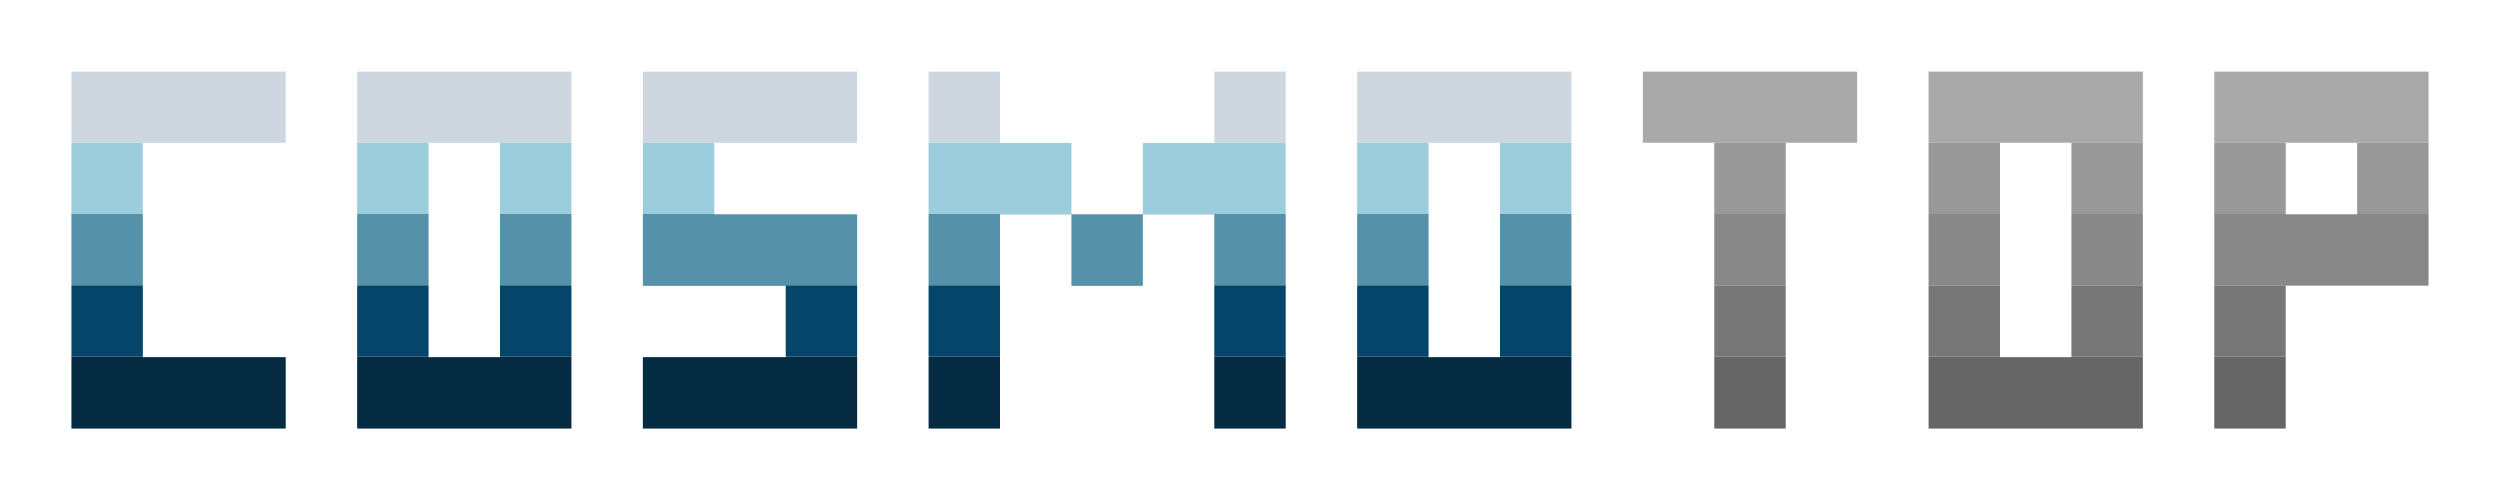
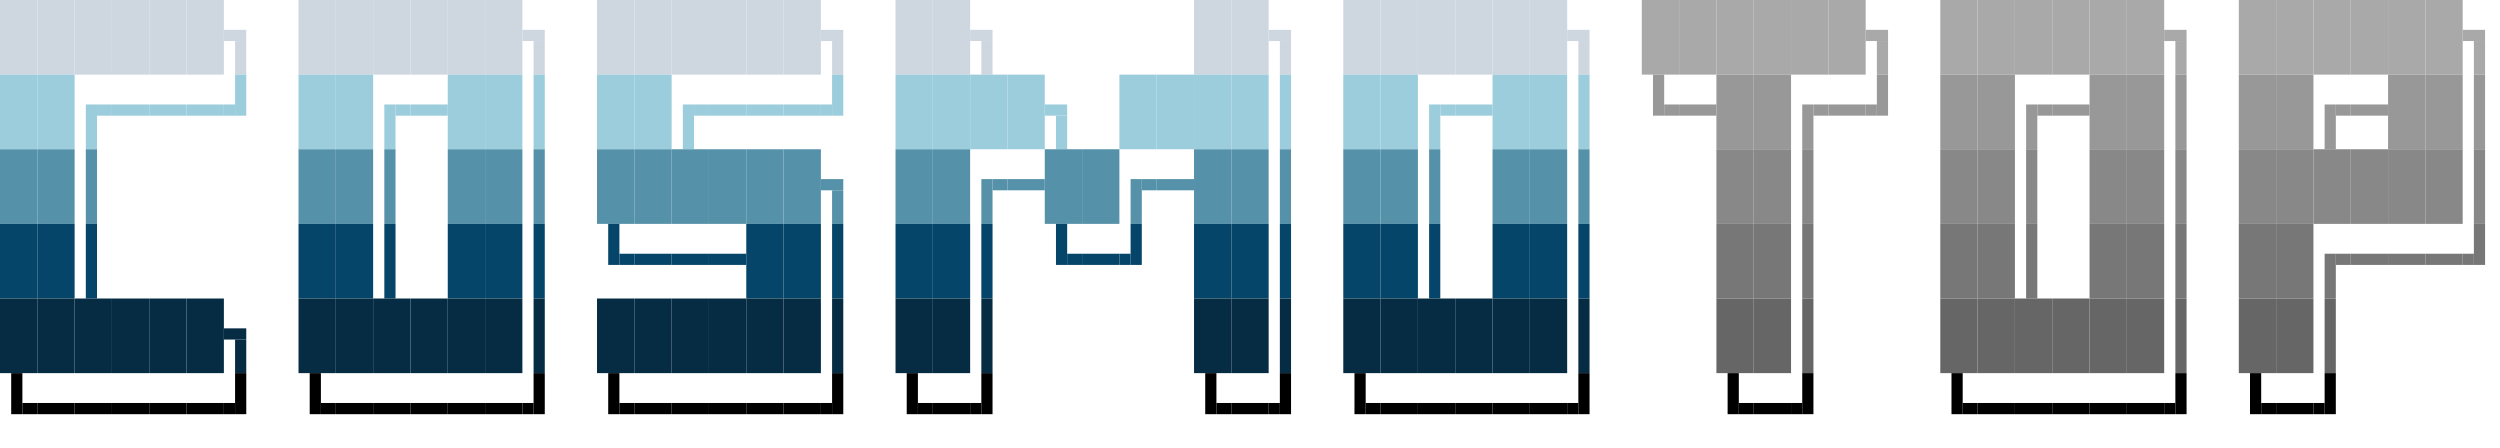
- <svg xmlns="http://www.w3.org/2000/svg" width="700" height="140">
-   <defs>
-     <pattern id="space-stripes" width="340" height="120" patternUnits="userSpaceOnUse">
-       <rect y="20" width="340" height="20" fill="#ced7e0" />
-       <rect y="40" width="340" height="20" fill="#9ccddc" />
-       <rect y="60" width="340" height="20" fill="#5591a9" />
-       <rect y="80" width="340" height="20" fill="#054569" />
-       <rect y="100" width="340" height="20" fill="#062c43" />
-     </pattern>
-     <pattern id="gray-stripes" width="340" height="120" patternUnits="userSpaceOnUse">
-       <rect y="20" width="340" height="20" fill="#A9A9A9" />
-       <rect y="40" width="340" height="20" fill="#989898" />
-       <rect y="60" width="340" height="20" fill="#888888" />
-       <rect y="80" width="340" height="20" fill="#777777" />
-       <rect y="100" width="340" height="20" fill="#666666" />
-     </pattern>
-   </defs>
-   <path d="M20,20 H80 V40 H40 V100 H20 Z M20,100 H80 V120 H20 Z" fill="url(#space-stripes)" />
-   <path d="M100,20 H160 V40 H100 Z M100,40 H120 V100 H100 Z M140,40 H160 V100 H140 Z M100,100 H160 V120 H100" fill="url(#space-stripes)" />
-   <path d="M180,20 H240 V40 H180 Z M180,40 H200 V80 H180 Z M200,60 H220 V80 H200 Z M180,100 H220 V60 H240 V120 H180" fill="url(#space-stripes)" />
-   <path d="M260,20 H280 V120 H260 Z M280,40 H300 V60 H280 Z M300,60 H320 V80 H300 Z M320,40 H340 V60 H320 Z M340,20 H360 V120 H340" fill="url(#space-stripes)" />
-   <path d="M380,20 H440 V40 H380 Z M380,40 H400 V100 H380 Z M420,40 H440 V100 H420 Z M380,100 H440 V120 H380" fill="url(#space-stripes)" />
-   <path d="M460,20 H520 V40 H500 V120 H480 V40 H460 V20 Z" fill="url(#gray-stripes)" />
-   <path d="M540,20 H600 V40 H540 Z M540,40 H560 V100 H540 Z M580,40 H600 V100 H580 Z M540,100 H600 V120 H540" fill="url(#gray-stripes)" />
-   <path d="M620,20 H680 V80 H660 V40 H620 V20 Z M620,40 H640 V120 H620 Z M640,60 H660 V80 H640" fill="url(#gray-stripes)" />
+ <svg xmlns="http://www.w3.org/2000/svg" width="670" height="120">
+   <rect x="0" y="0" width="10" height="20" fill="#ced7e0" />
+   <rect x="10" y="0" width="10" height="20" fill="#ced7e0" />
+   <rect x="20" y="0" width="10" height="20" fill="#ced7e0" />
+   <rect x="30" y="0" width="10" height="20" fill="#ced7e0" />
+   <rect x="40" y="0" width="10" height="20" fill="#ced7e0" />
+   <rect x="50" y="0" width="10" height="20" fill="#ced7e0" />
+   <rect x="60" y="8" width="6" height="3" fill="#ced7e0" />
+   <rect x="63" y="11" width="3" height="9" fill="#ced7e0" />
+   <rect x="80" y="0" width="10" height="20" fill="#ced7e0" />
+   <rect x="90" y="0" width="10" height="20" fill="#ced7e0" />
+   <rect x="100" y="0" width="10" height="20" fill="#ced7e0" />
+   <rect x="110" y="0" width="10" height="20" fill="#ced7e0" />
+   <rect x="120" y="0" width="10" height="20" fill="#ced7e0" />
+   <rect x="130" y="0" width="10" height="20" fill="#ced7e0" />
+   <rect x="140" y="8" width="6" height="3" fill="#ced7e0" />
+   <rect x="143" y="11" width="3" height="9" fill="#ced7e0" />
+   <rect x="160" y="0" width="10" height="20" fill="#ced7e0" />
+   <rect x="170" y="0" width="10" height="20" fill="#ced7e0" />
+   <rect x="180" y="0" width="10" height="20" fill="#ced7e0" />
+   <rect x="190" y="0" width="10" height="20" fill="#ced7e0" />
+   <rect x="200" y="0" width="10" height="20" fill="#ced7e0" />
+   <rect x="210" y="0" width="10" height="20" fill="#ced7e0" />
+   <rect x="220" y="8" width="6" height="3" fill="#ced7e0" />
+   <rect x="223" y="11" width="3" height="9" fill="#ced7e0" />
+   <rect x="240" y="0" width="10" height="20" fill="#ced7e0" />
+   <rect x="250" y="0" width="10" height="20" fill="#ced7e0" />
+   <rect x="260" y="8" width="6" height="3" fill="#ced7e0" />
+   <rect x="263" y="11" width="3" height="9" fill="#ced7e0" />
+   <rect x="320" y="0" width="10" height="20" fill="#ced7e0" />
+   <rect x="330" y="0" width="10" height="20" fill="#ced7e0" />
+   <rect x="340" y="8" width="6" height="3" fill="#ced7e0" />
+   <rect x="343" y="11" width="3" height="9" fill="#ced7e0" />
+   <rect x="360" y="0" width="10" height="20" fill="#ced7e0" />
+   <rect x="370" y="0" width="10" height="20" fill="#ced7e0" />
+   <rect x="380" y="0" width="10" height="20" fill="#ced7e0" />
+   <rect x="390" y="0" width="10" height="20" fill="#ced7e0" />
+   <rect x="400" y="0" width="10" height="20" fill="#ced7e0" />
+   <rect x="410" y="0" width="10" height="20" fill="#ced7e0" />
+   <rect x="420" y="8" width="6" height="3" fill="#ced7e0" />
+   <rect x="423" y="11" width="3" height="9" fill="#ced7e0" />
+   <rect x="0" y="20" width="10" height="20" fill="#9ccddc" />
+   <rect x="10" y="20" width="10" height="20" fill="#9ccddc" />
+   <rect x="26" y="28" width="4" height="3" fill="#9ccddc" />
+   <rect x="23" y="28" width="3" height="12" fill="#9ccddc" />
+   <rect x="30" y="28" width="10" height="3" fill="#9ccddc" />
+   <rect x="40" y="28" width="10" height="3" fill="#9ccddc" />
+   <rect x="50" y="28" width="10" height="3" fill="#9ccddc" />
+   <rect x="63" y="20" width="3" height="11" fill="#9ccddc" />
+   <rect x="60" y="28" width="3" height="3" fill="#9ccddc" />
+   <rect x="80" y="20" width="10" height="20" fill="#9ccddc" />
+   <rect x="90" y="20" width="10" height="20" fill="#9ccddc" />
+   <rect x="106" y="28" width="4" height="3" fill="#9ccddc" />
+   <rect x="103" y="28" width="3" height="12" fill="#9ccddc" />
+   <rect x="110" y="28" width="10" height="3" fill="#9ccddc" />
+   <rect x="120" y="20" width="10" height="20" fill="#9ccddc" />
+   <rect x="130" y="20" width="10" height="20" fill="#9ccddc" />
+   <rect x="143" y="20" width="3" height="20" fill="#9ccddc" />
+   <rect x="160" y="20" width="10" height="20" fill="#9ccddc" />
+   <rect x="170" y="20" width="10" height="20" fill="#9ccddc" />
+   <rect x="186" y="28" width="4" height="3" fill="#9ccddc" />
+   <rect x="183" y="28" width="3" height="12" fill="#9ccddc" />
+   <rect x="190" y="28" width="10" height="3" fill="#9ccddc" />
+   <rect x="200" y="28" width="10" height="3" fill="#9ccddc" />
+   <rect x="210" y="28" width="10" height="3" fill="#9ccddc" />
+   <rect x="223" y="20" width="3" height="11" fill="#9ccddc" />
+   <rect x="220" y="28" width="3" height="3" fill="#9ccddc" />
+   <rect x="240" y="20" width="10" height="20" fill="#9ccddc" />
+   <rect x="250" y="20" width="10" height="20" fill="#9ccddc" />
+   <rect x="260" y="20" width="10" height="20" fill="#9ccddc" />
+   <rect x="270" y="20" width="10" height="20" fill="#9ccddc" />
+   <rect x="280" y="28" width="6" height="3" fill="#9ccddc" />
+   <rect x="283" y="31" width="3" height="9" fill="#9ccddc" />
+   <rect x="300" y="20" width="10" height="20" fill="#9ccddc" />
+   <rect x="310" y="20" width="10" height="20" fill="#9ccddc" />
+   <rect x="320" y="20" width="10" height="20" fill="#9ccddc" />
+   <rect x="330" y="20" width="10" height="20" fill="#9ccddc" />
+   <rect x="343" y="20" width="3" height="20" fill="#9ccddc" />
+   <rect x="360" y="20" width="10" height="20" fill="#9ccddc" />
+   <rect x="370" y="20" width="10" height="20" fill="#9ccddc" />
+   <rect x="386" y="28" width="4" height="3" fill="#9ccddc" />
+   <rect x="383" y="28" width="3" height="12" fill="#9ccddc" />
+   <rect x="390" y="28" width="10" height="3" fill="#9ccddc" />
+   <rect x="400" y="20" width="10" height="20" fill="#9ccddc" />
+   <rect x="410" y="20" width="10" height="20" fill="#9ccddc" />
+   <rect x="423" y="20" width="3" height="20" fill="#9ccddc" />
+   <rect x="0" y="40" width="10" height="20" fill="#5591a9" />
+   <rect x="10" y="40" width="10" height="20" fill="#5591a9" />
+   <rect x="23" y="40" width="3" height="20" fill="#5591a9" />
+   <rect x="80" y="40" width="10" height="20" fill="#5591a9" />
+   <rect x="90" y="40" width="10" height="20" fill="#5591a9" />
+   <rect x="103" y="40" width="3" height="20" fill="#5591a9" />
+   <rect x="120" y="40" width="10" height="20" fill="#5591a9" />
+   <rect x="130" y="40" width="10" height="20" fill="#5591a9" />
+   <rect x="143" y="40" width="3" height="20" fill="#5591a9" />
+   <rect x="160" y="40" width="10" height="20" fill="#5591a9" />
+   <rect x="170" y="40" width="10" height="20" fill="#5591a9" />
+   <rect x="180" y="40" width="10" height="20" fill="#5591a9" />
+   <rect x="190" y="40" width="10" height="20" fill="#5591a9" />
+   <rect x="200" y="40" width="10" height="20" fill="#5591a9" />
+   <rect x="210" y="40" width="10" height="20" fill="#5591a9" />
+   <rect x="220" y="48" width="6" height="3" fill="#5591a9" />
+   <rect x="223" y="51" width="3" height="9" fill="#5591a9" />
+   <rect x="240" y="40" width="10" height="20" fill="#5591a9" />
+   <rect x="250" y="40" width="10" height="20" fill="#5591a9" />
+   <rect x="266" y="48" width="4" height="3" fill="#5591a9" />
+   <rect x="263" y="48" width="3" height="12" fill="#5591a9" />
+   <rect x="270" y="48" width="10" height="3" fill="#5591a9" />
+   <rect x="280" y="40" width="10" height="20" fill="#5591a9" />
+   <rect x="290" y="40" width="10" height="20" fill="#5591a9" />
+   <rect x="306" y="48" width="4" height="3" fill="#5591a9" />
+   <rect x="303" y="48" width="3" height="12" fill="#5591a9" />
+   <rect x="310" y="48" width="10" height="3" fill="#5591a9" />
+   <rect x="320" y="40" width="10" height="20" fill="#5591a9" />
+   <rect x="330" y="40" width="10" height="20" fill="#5591a9" />
+   <rect x="343" y="40" width="3" height="20" fill="#5591a9" />
+   <rect x="360" y="40" width="10" height="20" fill="#5591a9" />
+   <rect x="370" y="40" width="10" height="20" fill="#5591a9" />
+   <rect x="383" y="40" width="3" height="20" fill="#5591a9" />
+   <rect x="400" y="40" width="10" height="20" fill="#5591a9" />
+   <rect x="410" y="40" width="10" height="20" fill="#5591a9" />
+   <rect x="423" y="40" width="3" height="20" fill="#5591a9" />
+   <rect x="0" y="60" width="10" height="20" fill="#054569" />
+   <rect x="10" y="60" width="10" height="20" fill="#054569" />
+   <rect x="23" y="60" width="3" height="20" fill="#054569" />
+   <rect x="80" y="60" width="10" height="20" fill="#054569" />
+   <rect x="90" y="60" width="10" height="20" fill="#054569" />
+   <rect x="103" y="60" width="3" height="20" fill="#054569" />
+   <rect x="120" y="60" width="10" height="20" fill="#054569" />
+   <rect x="130" y="60" width="10" height="20" fill="#054569" />
+   <rect x="143" y="60" width="3" height="20" fill="#054569" />
+   <rect x="163" y="60" width="3" height="11" fill="#054569" />
+   <rect x="166" y="68" width="4" height="3" fill="#054569" />
+   <rect x="170" y="68" width="10" height="3" fill="#054569" />
+   <rect x="180" y="68" width="10" height="3" fill="#054569" />
+   <rect x="190" y="68" width="10" height="3" fill="#054569" />
+   <rect x="200" y="60" width="10" height="20" fill="#054569" />
+   <rect x="210" y="60" width="10" height="20" fill="#054569" />
+   <rect x="223" y="60" width="3" height="20" fill="#054569" />
+   <rect x="240" y="60" width="10" height="20" fill="#054569" />
+   <rect x="250" y="60" width="10" height="20" fill="#054569" />
+   <rect x="263" y="60" width="3" height="20" fill="#054569" />
+   <rect x="283" y="60" width="3" height="11" fill="#054569" />
+   <rect x="286" y="68" width="4" height="3" fill="#054569" />
+   <rect x="290" y="68" width="10" height="3" fill="#054569" />
+   <rect x="303" y="60" width="3" height="11" fill="#054569" />
+   <rect x="300" y="68" width="3" height="3" fill="#054569" />
+   <rect x="320" y="60" width="10" height="20" fill="#054569" />
+   <rect x="330" y="60" width="10" height="20" fill="#054569" />
+   <rect x="343" y="60" width="3" height="20" fill="#054569" />
+   <rect x="360" y="60" width="10" height="20" fill="#054569" />
+   <rect x="370" y="60" width="10" height="20" fill="#054569" />
+   <rect x="383" y="60" width="3" height="20" fill="#054569" />
+   <rect x="400" y="60" width="10" height="20" fill="#054569" />
+   <rect x="410" y="60" width="10" height="20" fill="#054569" />
+   <rect x="423" y="60" width="3" height="20" fill="#054569" />
+   <rect x="0" y="80" width="10" height="20" fill="#062c43" />
+   <rect x="10" y="80" width="10" height="20" fill="#062c43" />
+   <rect x="20" y="80" width="10" height="20" fill="#062c43" />
+   <rect x="30" y="80" width="10" height="20" fill="#062c43" />
+   <rect x="40" y="80" width="10" height="20" fill="#062c43" />
+   <rect x="50" y="80" width="10" height="20" fill="#062c43" />
+   <rect x="60" y="88" width="6" height="3" fill="#062c43" />
+   <rect x="63" y="91" width="3" height="9" fill="#062c43" />
+   <rect x="80" y="80" width="10" height="20" fill="#062c43" />
+   <rect x="90" y="80" width="10" height="20" fill="#062c43" />
+   <rect x="100" y="80" width="10" height="20" fill="#062c43" />
+   <rect x="110" y="80" width="10" height="20" fill="#062c43" />
+   <rect x="120" y="80" width="10" height="20" fill="#062c43" />
+   <rect x="130" y="80" width="10" height="20" fill="#062c43" />
+   <rect x="143" y="80" width="3" height="20" fill="#062c43" />
+   <rect x="160" y="80" width="10" height="20" fill="#062c43" />
+   <rect x="170" y="80" width="10" height="20" fill="#062c43" />
+   <rect x="180" y="80" width="10" height="20" fill="#062c43" />
+   <rect x="190" y="80" width="10" height="20" fill="#062c43" />
+   <rect x="200" y="80" width="10" height="20" fill="#062c43" />
+   <rect x="210" y="80" width="10" height="20" fill="#062c43" />
+   <rect x="223" y="80" width="3" height="20" fill="#062c43" />
+   <rect x="240" y="80" width="10" height="20" fill="#062c43" />
+   <rect x="250" y="80" width="10" height="20" fill="#062c43" />
+   <rect x="263" y="80" width="3" height="20" fill="#062c43" />
+   <rect x="320" y="80" width="10" height="20" fill="#062c43" />
+   <rect x="330" y="80" width="10" height="20" fill="#062c43" />
+   <rect x="343" y="80" width="3" height="20" fill="#062c43" />
+   <rect x="360" y="80" width="10" height="20" fill="#062c43" />
+   <rect x="370" y="80" width="10" height="20" fill="#062c43" />
+   <rect x="380" y="80" width="10" height="20" fill="#062c43" />
+   <rect x="390" y="80" width="10" height="20" fill="#062c43" />
+   <rect x="400" y="80" width="10" height="20" fill="#062c43" />
+   <rect x="410" y="80" width="10" height="20" fill="#062c43" />
+   <rect x="423" y="80" width="3" height="20" fill="#062c43" />
+   <rect x="3" y="100" width="3" height="11" fill="#000000" />
+   <rect x="6" y="108" width="4" height="3" fill="#000000" />
+   <rect x="10" y="108" width="10" height="3" fill="#000000" />
+   <rect x="20" y="108" width="10" height="3" fill="#000000" />
+   <rect x="30" y="108" width="10" height="3" fill="#000000" />
+   <rect x="40" y="108" width="10" height="3" fill="#000000" />
+   <rect x="50" y="108" width="10" height="3" fill="#000000" />
+   <rect x="63" y="100" width="3" height="11" fill="#000000" />
+   <rect x="60" y="108" width="3" height="3" fill="#000000" />
+   <rect x="83" y="100" width="3" height="11" fill="#000000" />
+   <rect x="86" y="108" width="4" height="3" fill="#000000" />
+   <rect x="90" y="108" width="10" height="3" fill="#000000" />
+   <rect x="100" y="108" width="10" height="3" fill="#000000" />
+   <rect x="110" y="108" width="10" height="3" fill="#000000" />
+   <rect x="120" y="108" width="10" height="3" fill="#000000" />
+   <rect x="130" y="108" width="10" height="3" fill="#000000" />
+   <rect x="143" y="100" width="3" height="11" fill="#000000" />
+   <rect x="140" y="108" width="3" height="3" fill="#000000" />
+   <rect x="163" y="100" width="3" height="11" fill="#000000" />
+   <rect x="166" y="108" width="4" height="3" fill="#000000" />
+   <rect x="170" y="108" width="10" height="3" fill="#000000" />
+   <rect x="180" y="108" width="10" height="3" fill="#000000" />
+   <rect x="190" y="108" width="10" height="3" fill="#000000" />
+   <rect x="200" y="108" width="10" height="3" fill="#000000" />
+   <rect x="210" y="108" width="10" height="3" fill="#000000" />
+   <rect x="223" y="100" width="3" height="11" fill="#000000" />
+   <rect x="220" y="108" width="3" height="3" fill="#000000" />
+   <rect x="243" y="100" width="3" height="11" fill="#000000" />
+   <rect x="246" y="108" width="4" height="3" fill="#000000" />
+   <rect x="250" y="108" width="10" height="3" fill="#000000" />
+   <rect x="263" y="100" width="3" height="11" fill="#000000" />
+   <rect x="260" y="108" width="3" height="3" fill="#000000" />
+   <rect x="323" y="100" width="3" height="11" fill="#000000" />
+   <rect x="326" y="108" width="4" height="3" fill="#000000" />
+   <rect x="330" y="108" width="10" height="3" fill="#000000" />
+   <rect x="343" y="100" width="3" height="11" fill="#000000" />
+   <rect x="340" y="108" width="3" height="3" fill="#000000" />
+   <rect x="363" y="100" width="3" height="11" fill="#000000" />
+   <rect x="366" y="108" width="4" height="3" fill="#000000" />
+   <rect x="370" y="108" width="10" height="3" fill="#000000" />
+   <rect x="380" y="108" width="10" height="3" fill="#000000" />
+   <rect x="390" y="108" width="10" height="3" fill="#000000" />
+   <rect x="400" y="108" width="10" height="3" fill="#000000" />
+   <rect x="410" y="108" width="10" height="3" fill="#000000" />
+   <rect x="423" y="100" width="3" height="11" fill="#000000" />
+   <rect x="420" y="108" width="3" height="3" fill="#000000" />
+   <rect x="440" y="0" width="10" height="20" fill="#A9A9A9" />
+   <rect x="450" y="0" width="10" height="20" fill="#A9A9A9" />
+   <rect x="460" y="0" width="10" height="20" fill="#A9A9A9" />
+   <rect x="470" y="0" width="10" height="20" fill="#A9A9A9" />
+   <rect x="480" y="0" width="10" height="20" fill="#A9A9A9" />
+   <rect x="490" y="0" width="10" height="20" fill="#A9A9A9" />
+   <rect x="500" y="8" width="6" height="3" fill="#A9A9A9" />
+   <rect x="503" y="11" width="3" height="9" fill="#A9A9A9" />
+   <rect x="520" y="0" width="10" height="20" fill="#A9A9A9" />
+   <rect x="530" y="0" width="10" height="20" fill="#A9A9A9" />
+   <rect x="540" y="0" width="10" height="20" fill="#A9A9A9" />
+   <rect x="550" y="0" width="10" height="20" fill="#A9A9A9" />
+   <rect x="560" y="0" width="10" height="20" fill="#A9A9A9" />
+   <rect x="570" y="0" width="10" height="20" fill="#A9A9A9" />
+   <rect x="580" y="8" width="6" height="3" fill="#A9A9A9" />
+   <rect x="583" y="11" width="3" height="9" fill="#A9A9A9" />
+   <rect x="600" y="0" width="10" height="20" fill="#A9A9A9" />
+   <rect x="610" y="0" width="10" height="20" fill="#A9A9A9" />
+   <rect x="620" y="0" width="10" height="20" fill="#A9A9A9" />
+   <rect x="630" y="0" width="10" height="20" fill="#A9A9A9" />
+   <rect x="640" y="0" width="10" height="20" fill="#A9A9A9" />
+   <rect x="650" y="0" width="10" height="20" fill="#A9A9A9" />
+   <rect x="660" y="8" width="6" height="3" fill="#A9A9A9" />
+   <rect x="663" y="11" width="3" height="9" fill="#A9A9A9" />
+   <rect x="443" y="20" width="3" height="11" fill="#989898" />
+   <rect x="446" y="28" width="4" height="3" fill="#989898" />
+   <rect x="450" y="28" width="10" height="3" fill="#989898" />
+   <rect x="460" y="20" width="10" height="20" fill="#989898" />
+   <rect x="470" y="20" width="10" height="20" fill="#989898" />
+   <rect x="486" y="28" width="4" height="3" fill="#989898" />
+   <rect x="483" y="28" width="3" height="12" fill="#989898" />
+   <rect x="490" y="28" width="10" height="3" fill="#989898" />
+   <rect x="503" y="20" width="3" height="11" fill="#989898" />
+   <rect x="500" y="28" width="3" height="3" fill="#989898" />
+   <rect x="520" y="20" width="10" height="20" fill="#989898" />
+   <rect x="530" y="20" width="10" height="20" fill="#989898" />
+   <rect x="546" y="28" width="4" height="3" fill="#989898" />
+   <rect x="543" y="28" width="3" height="12" fill="#989898" />
+   <rect x="550" y="28" width="10" height="3" fill="#989898" />
+   <rect x="560" y="20" width="10" height="20" fill="#989898" />
+   <rect x="570" y="20" width="10" height="20" fill="#989898" />
+   <rect x="583" y="20" width="3" height="20" fill="#989898" />
+   <rect x="600" y="20" width="10" height="20" fill="#989898" />
+   <rect x="610" y="20" width="10" height="20" fill="#989898" />
+   <rect x="626" y="28" width="4" height="3" fill="#989898" />
+   <rect x="623" y="28" width="3" height="12" fill="#989898" />
+   <rect x="630" y="28" width="10" height="3" fill="#989898" />
+   <rect x="640" y="20" width="10" height="20" fill="#989898" />
+   <rect x="650" y="20" width="10" height="20" fill="#989898" />
+   <rect x="663" y="20" width="3" height="20" fill="#989898" />
+   <rect x="460" y="40" width="10" height="20" fill="#888888" />
+   <rect x="470" y="40" width="10" height="20" fill="#888888" />
+   <rect x="483" y="40" width="3" height="20" fill="#888888" />
+   <rect x="520" y="40" width="10" height="20" fill="#888888" />
+   <rect x="530" y="40" width="10" height="20" fill="#888888" />
+   <rect x="543" y="40" width="3" height="20" fill="#888888" />
+   <rect x="560" y="40" width="10" height="20" fill="#888888" />
+   <rect x="570" y="40" width="10" height="20" fill="#888888" />
+   <rect x="583" y="40" width="3" height="20" fill="#888888" />
+   <rect x="600" y="40" width="10" height="20" fill="#888888" />
+   <rect x="610" y="40" width="10" height="20" fill="#888888" />
+   <rect x="620" y="40" width="10" height="20" fill="#888888" />
+   <rect x="630" y="40" width="10" height="20" fill="#888888" />
+   <rect x="640" y="40" width="10" height="20" fill="#888888" />
+   <rect x="650" y="40" width="10" height="20" fill="#888888" />
+   <rect x="663" y="40" width="3" height="20" fill="#888888" />
+   <rect x="460" y="60" width="10" height="20" fill="#777777" />
+   <rect x="470" y="60" width="10" height="20" fill="#777777" />
+   <rect x="483" y="60" width="3" height="20" fill="#777777" />
+   <rect x="520" y="60" width="10" height="20" fill="#777777" />
+   <rect x="530" y="60" width="10" height="20" fill="#777777" />
+   <rect x="543" y="60" width="3" height="20" fill="#777777" />
+   <rect x="560" y="60" width="10" height="20" fill="#777777" />
+   <rect x="570" y="60" width="10" height="20" fill="#777777" />
+   <rect x="583" y="60" width="3" height="20" fill="#777777" />
+   <rect x="600" y="60" width="10" height="20" fill="#777777" />
+   <rect x="610" y="60" width="10" height="20" fill="#777777" />
+   <rect x="626" y="68" width="4" height="3" fill="#777777" />
+   <rect x="623" y="68" width="3" height="12" fill="#777777" />
+   <rect x="630" y="68" width="10" height="3" fill="#777777" />
+   <rect x="640" y="68" width="10" height="3" fill="#777777" />
+   <rect x="650" y="68" width="10" height="3" fill="#777777" />
+   <rect x="663" y="60" width="3" height="11" fill="#777777" />
+   <rect x="660" y="68" width="3" height="3" fill="#777777" />
+   <rect x="460" y="80" width="10" height="20" fill="#666666" />
+   <rect x="470" y="80" width="10" height="20" fill="#666666" />
+   <rect x="483" y="80" width="3" height="20" fill="#666666" />
+   <rect x="520" y="80" width="10" height="20" fill="#666666" />
+   <rect x="530" y="80" width="10" height="20" fill="#666666" />
+   <rect x="540" y="80" width="10" height="20" fill="#666666" />
+   <rect x="550" y="80" width="10" height="20" fill="#666666" />
+   <rect x="560" y="80" width="10" height="20" fill="#666666" />
+   <rect x="570" y="80" width="10" height="20" fill="#666666" />
+   <rect x="583" y="80" width="3" height="20" fill="#666666" />
+   <rect x="600" y="80" width="10" height="20" fill="#666666" />
+   <rect x="610" y="80" width="10" height="20" fill="#666666" />
+   <rect x="623" y="80" width="3" height="20" fill="#666666" />
+   <rect x="463" y="100" width="3" height="11" fill="#000000" />
+   <rect x="466" y="108" width="4" height="3" fill="#000000" />
+   <rect x="470" y="108" width="10" height="3" fill="#000000" />
+   <rect x="483" y="100" width="3" height="11" fill="#000000" />
+   <rect x="480" y="108" width="3" height="3" fill="#000000" />
+   <rect x="523" y="100" width="3" height="11" fill="#000000" />
+   <rect x="526" y="108" width="4" height="3" fill="#000000" />
+   <rect x="530" y="108" width="10" height="3" fill="#000000" />
+   <rect x="540" y="108" width="10" height="3" fill="#000000" />
+   <rect x="550" y="108" width="10" height="3" fill="#000000" />
+   <rect x="560" y="108" width="10" height="3" fill="#000000" />
+   <rect x="570" y="108" width="10" height="3" fill="#000000" />
+   <rect x="583" y="100" width="3" height="11" fill="#000000" />
+   <rect x="580" y="108" width="3" height="3" fill="#000000" />
+   <rect x="603" y="100" width="3" height="11" fill="#000000" />
+   <rect x="606" y="108" width="4" height="3" fill="#000000" />
+   <rect x="610" y="108" width="10" height="3" fill="#000000" />
+   <rect x="623" y="100" width="3" height="11" fill="#000000" />
+   <rect x="620" y="108" width="3" height="3" fill="#000000" />
</svg>
